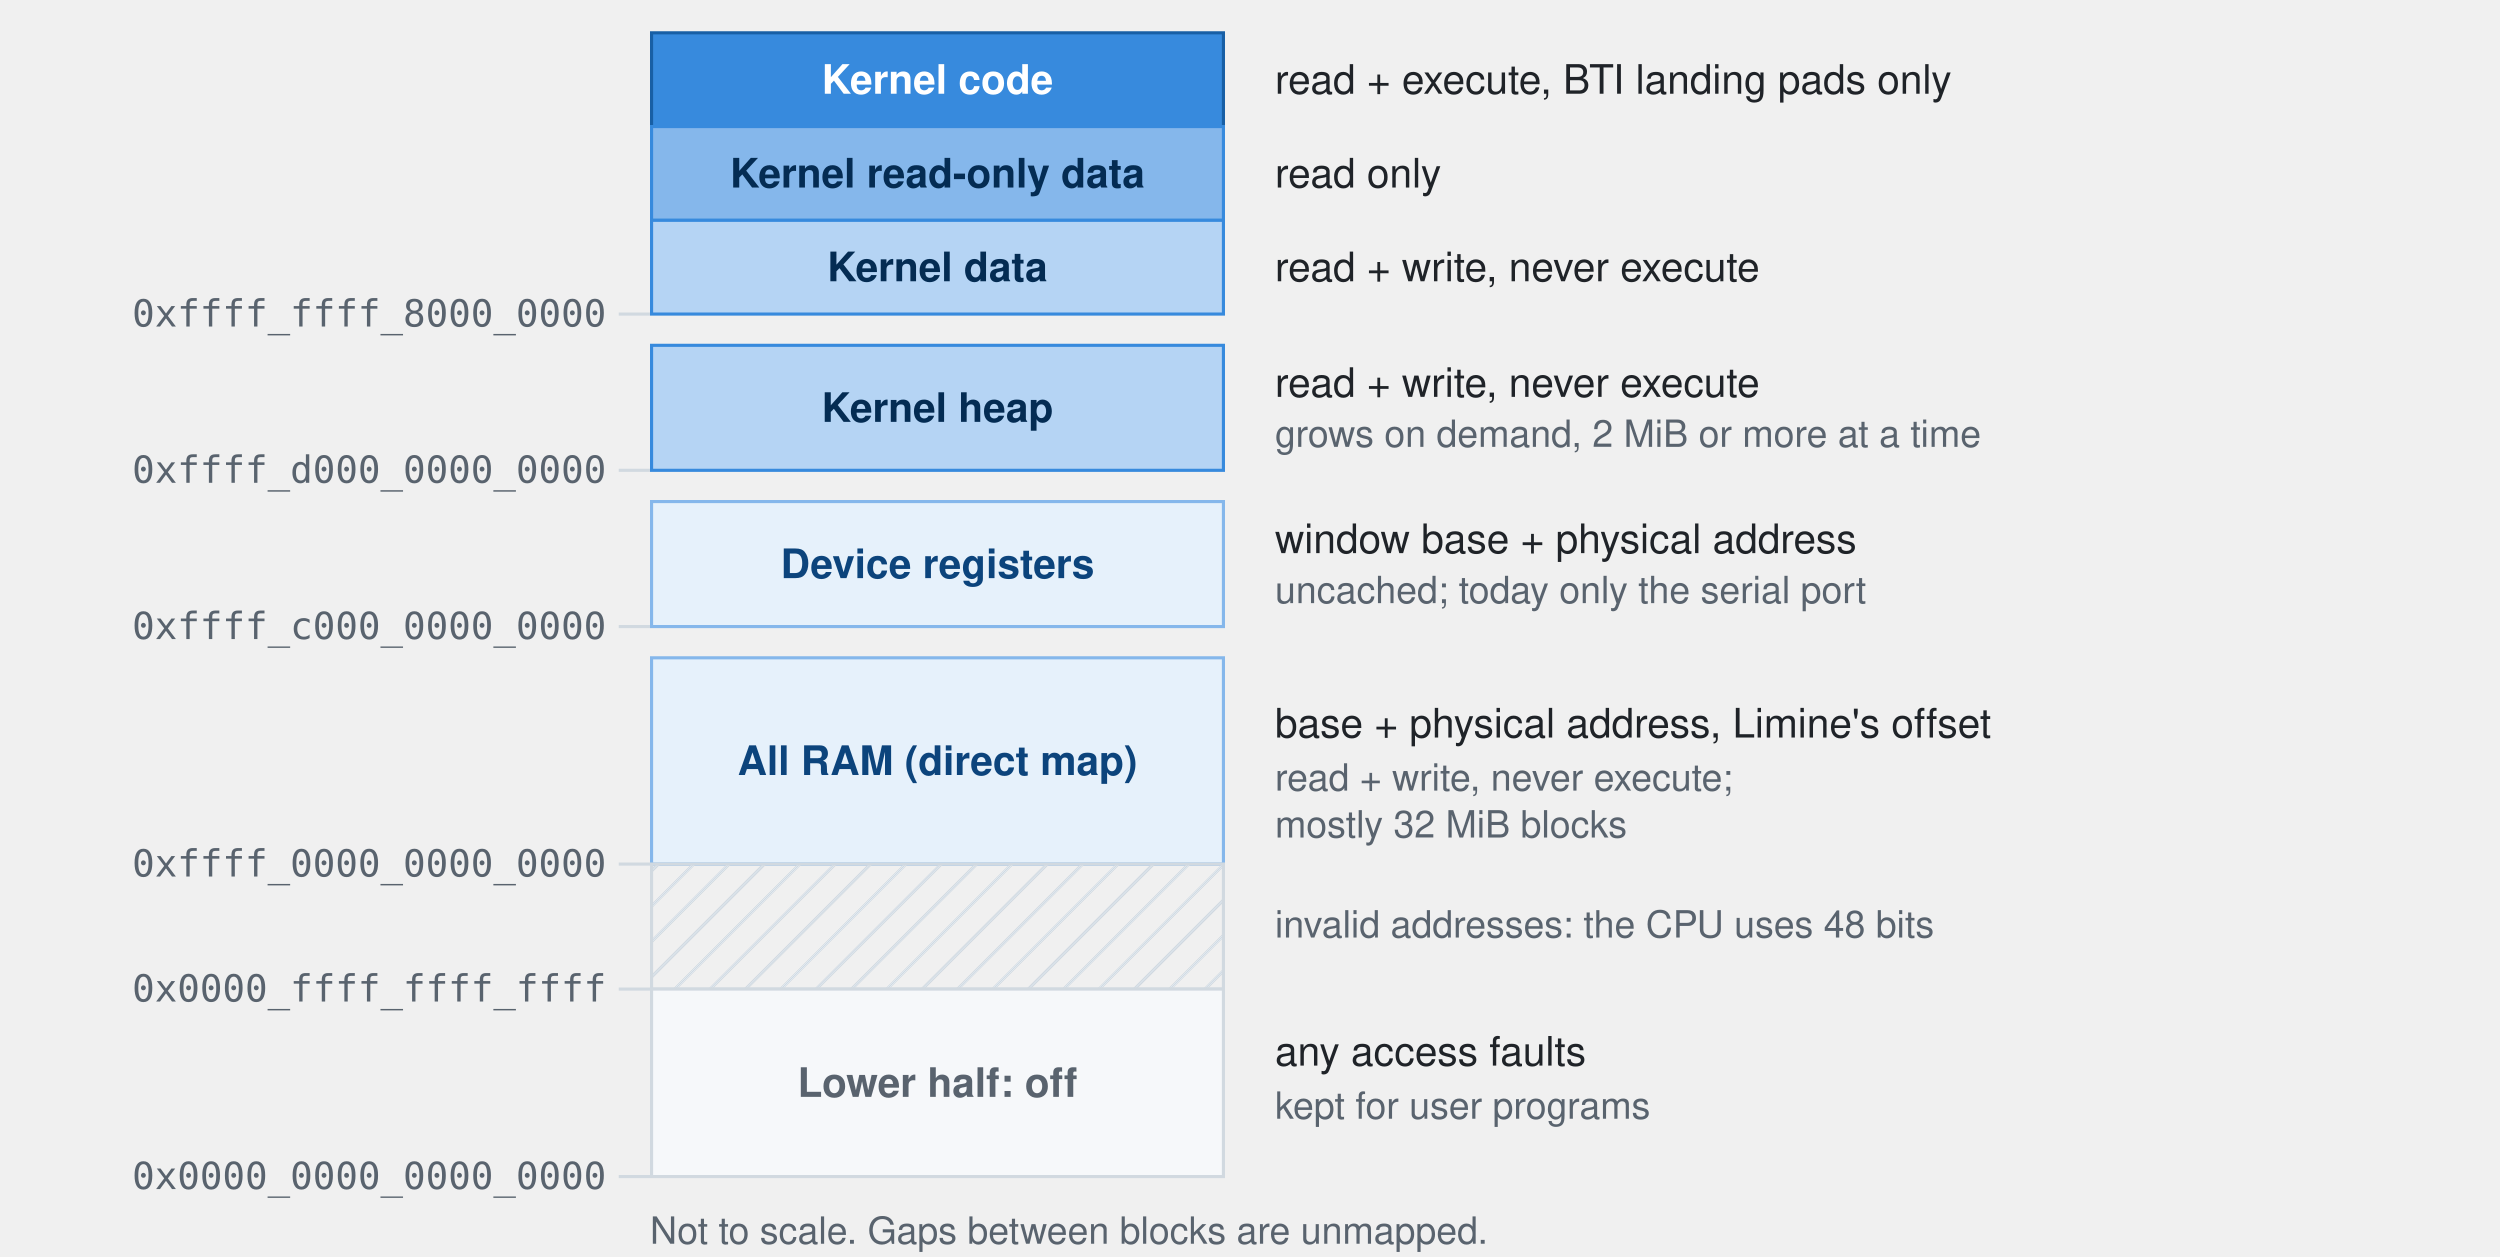
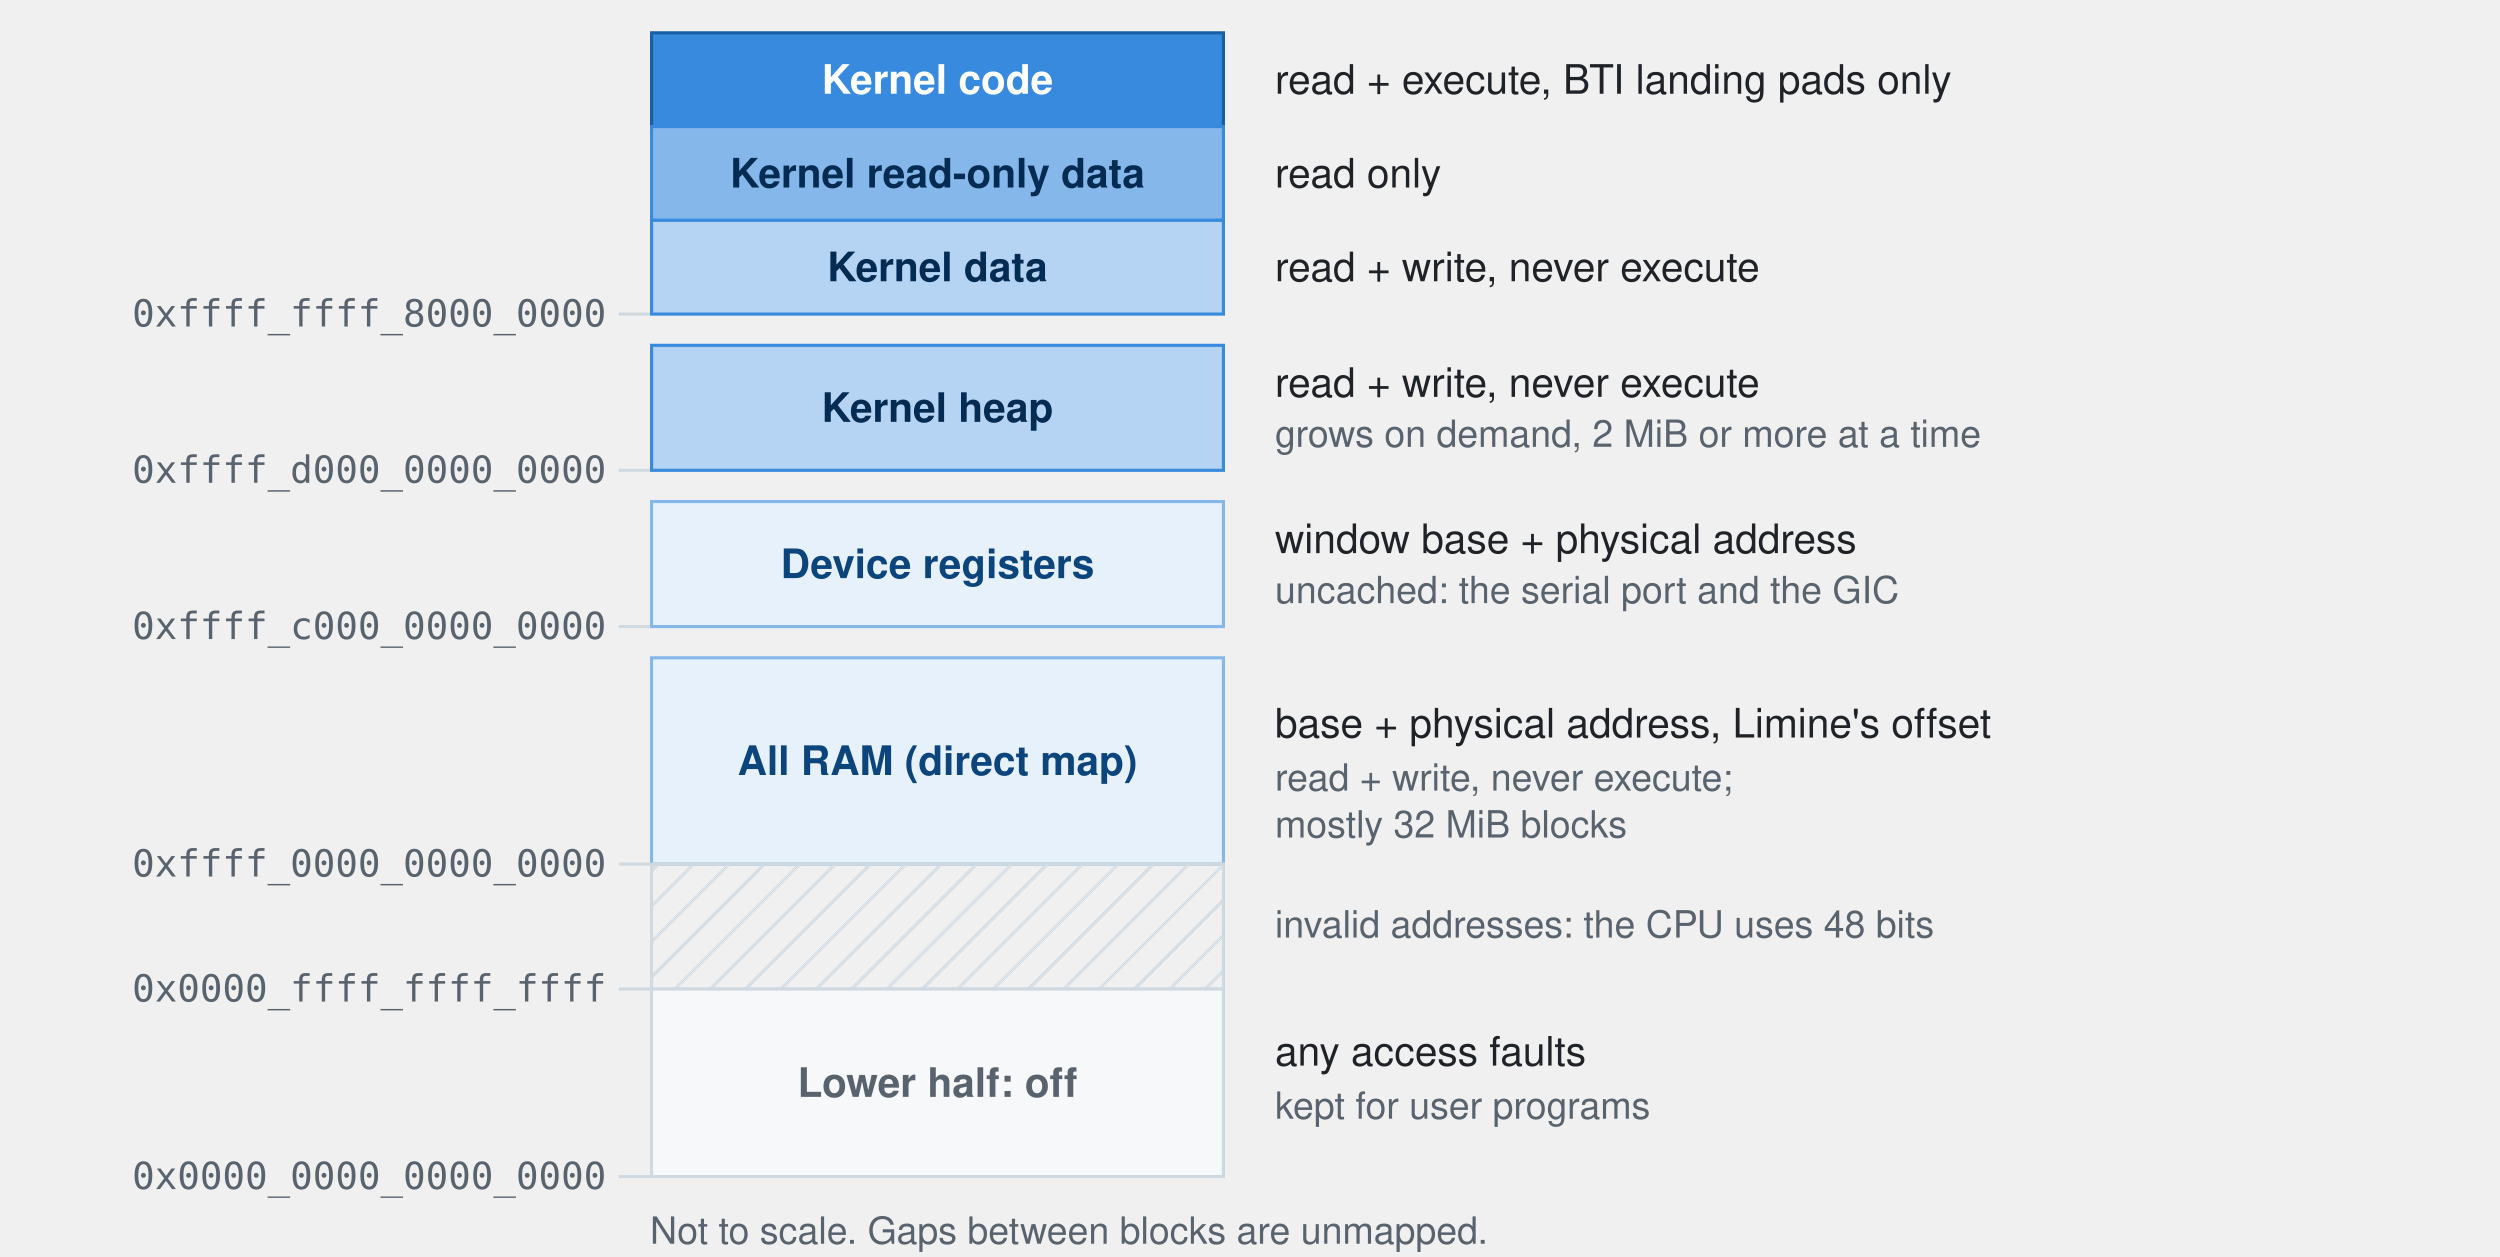
<svg xmlns="http://www.w3.org/2000/svg" viewBox="0 0 800 402" width="800" height="402" role="img" aria-labelledby="title desc">
  <defs>
    <pattern id="hatch" width="8" height="8" patternUnits="userSpaceOnUse" patternTransform="rotate(45)">
      <line class="hatch" x1="0" y1="0" x2="0" y2="8" />
    </pattern>
  </defs>
  <style>
    text { font-family: ui-sans-serif, -apple-system, "Segoe UI", Helvetica, Arial, sans-serif; }
    .addr { font-family: ui-monospace, SFMono-Regular, Menlo, Consolas, monospace; font-size: 12px; fill: #59636e; text-anchor: end; }
    .tick { stroke: #d1d9e0; }
    .name { font-size: 13px; font-weight: 600; text-anchor: middle; }
    .d1 { font-size: 13px; fill: #1f2328; }
    .d2 { font-size: 12px; fill: #59636e; }
    .code { fill: #378ADD; stroke: #185FA5; } .code-t { fill: #ffffff; }
    .rodata { fill: #85B7EB; stroke: #378ADD; } .rodata-t { fill: #042C53; }
    .data { fill: #B5D4F4; stroke: #378ADD; } .data-t { fill: #042C53; }
    .mapped { fill: #E6F1FB; stroke: #85B7EB; } .mapped-t { fill: #0C447C; }
    .hole { fill: url(#hatch); stroke: #d1d9e0; } .hatch { stroke: #d1d9e0; stroke-width: 2; }
    .off { fill: #f6f8fa; stroke: #d1d9e0; } .off-t { fill: #59636e; }
    @media (prefers-color-scheme: dark) {
      .addr, .d2, .off-t { fill: #9198a1; }
      .tick, .hatch { stroke: #3d444d; }
      .d1 { fill: #f0f6fc; }
      .rodata { fill: #185FA5; } .rodata-t { fill: #E6F1FB; }
      .data { fill: #0C447C; stroke: #185FA5; } .data-t { fill: #E6F1FB; }
      .mapped { fill: #042C53; stroke: #185FA5; } .mapped-t { fill: #B5D4F4; }
      .hole { stroke: #3d444d; }
      .off { fill: #151b23; stroke: #3d444d; }
    }
  </style>
  <rect class="code" x="208.5" y="10.5" width="183" height="30" />
  <text class="name code-t" x="300" y="30">Kernel code</text>
  <text class="d1" x="408" y="30">read + execute, BTI landing pads only</text>
  <rect class="rodata" x="208.5" y="40.5" width="183" height="30" />
  <text class="name rodata-t" x="300" y="60">Kernel read-only data</text>
  <text class="d1" x="408" y="60">read only</text>
  <rect class="data" x="208.5" y="70.5" width="183" height="30" />
  <text class="name data-t" x="300" y="90">Kernel data</text>
  <text class="d1" x="408" y="90">read + write, never execute</text>
  <line class="tick" x1="198" y1="100.5" x2="208" y2="100.5" />
  <text class="addr" x="194" y="104.5">0xffff_ffff_8000_0000</text>
  <rect class="data" x="208.5" y="110.5" width="183" height="40" />
  <text class="name data-t" x="300" y="135">Kernel heap</text>
  <text class="d1" x="408" y="127">read + write, never execute</text>
  <text class="d2" x="408" y="143">grows on demand, 2 MiB or more at a time</text>
  <line class="tick" x1="198" y1="150.5" x2="208" y2="150.5" />
  <text class="addr" x="194" y="154.5">0xffff_d000_0000_0000</text>
  <rect class="mapped" x="208.5" y="160.5" width="183" height="40" />
  <text class="name mapped-t" x="300" y="185">Device registers</text>
  <text class="d1" x="408" y="177">window base + physical address</text>
-   <text class="d2" x="408" y="193">uncached; today only the serial port</text>
+   <text class="d2" x="408" y="193">uncached: the serial port and the GIC</text>
  <line class="tick" x1="198" y1="200.5" x2="208" y2="200.5" />
  <text class="addr" x="194" y="204.5">0xffff_c000_0000_0000</text>
  <rect class="mapped" x="208.5" y="210.5" width="183" height="66" />
  <text class="name mapped-t" x="300" y="248">All RAM (direct map)</text>
  <text class="d1" x="408" y="236">base + physical address, Limine's offset</text>
  <text class="d2" x="408" y="253">read + write, never execute;</text>
  <text class="d2" x="408" y="268">mostly 32 MiB blocks</text>
  <line class="tick" x1="198" y1="276.5" x2="208" y2="276.5" />
  <text class="addr" x="194" y="280.5">0xffff_0000_0000_0000</text>
  <rect class="hole" x="208.5" y="276.5" width="183" height="40" />
  <text class="d2" x="408" y="300">invalid addresses: the CPU uses 48 bits</text>
  <rect class="off" x="208.5" y="316.5" width="183" height="60" />
  <text class="name off-t" x="300" y="351">Lower half: off</text>
  <text class="d1" x="408" y="341">any access faults</text>
  <text class="d2" x="408" y="358">kept for user programs</text>
  <line class="tick" x1="198" y1="316.5" x2="208" y2="316.5" />
  <text class="addr" x="194" y="320.5">0x0000_ffff_ffff_ffff</text>
  <line class="tick" x1="198" y1="376.5" x2="208" y2="376.5" />
  <text class="addr" x="194" y="380.5">0x0000_0000_0000_0000</text>
  <text class="d2" x="208" y="398">Not to scale. Gaps between blocks are unmapped.</text>
</svg>
